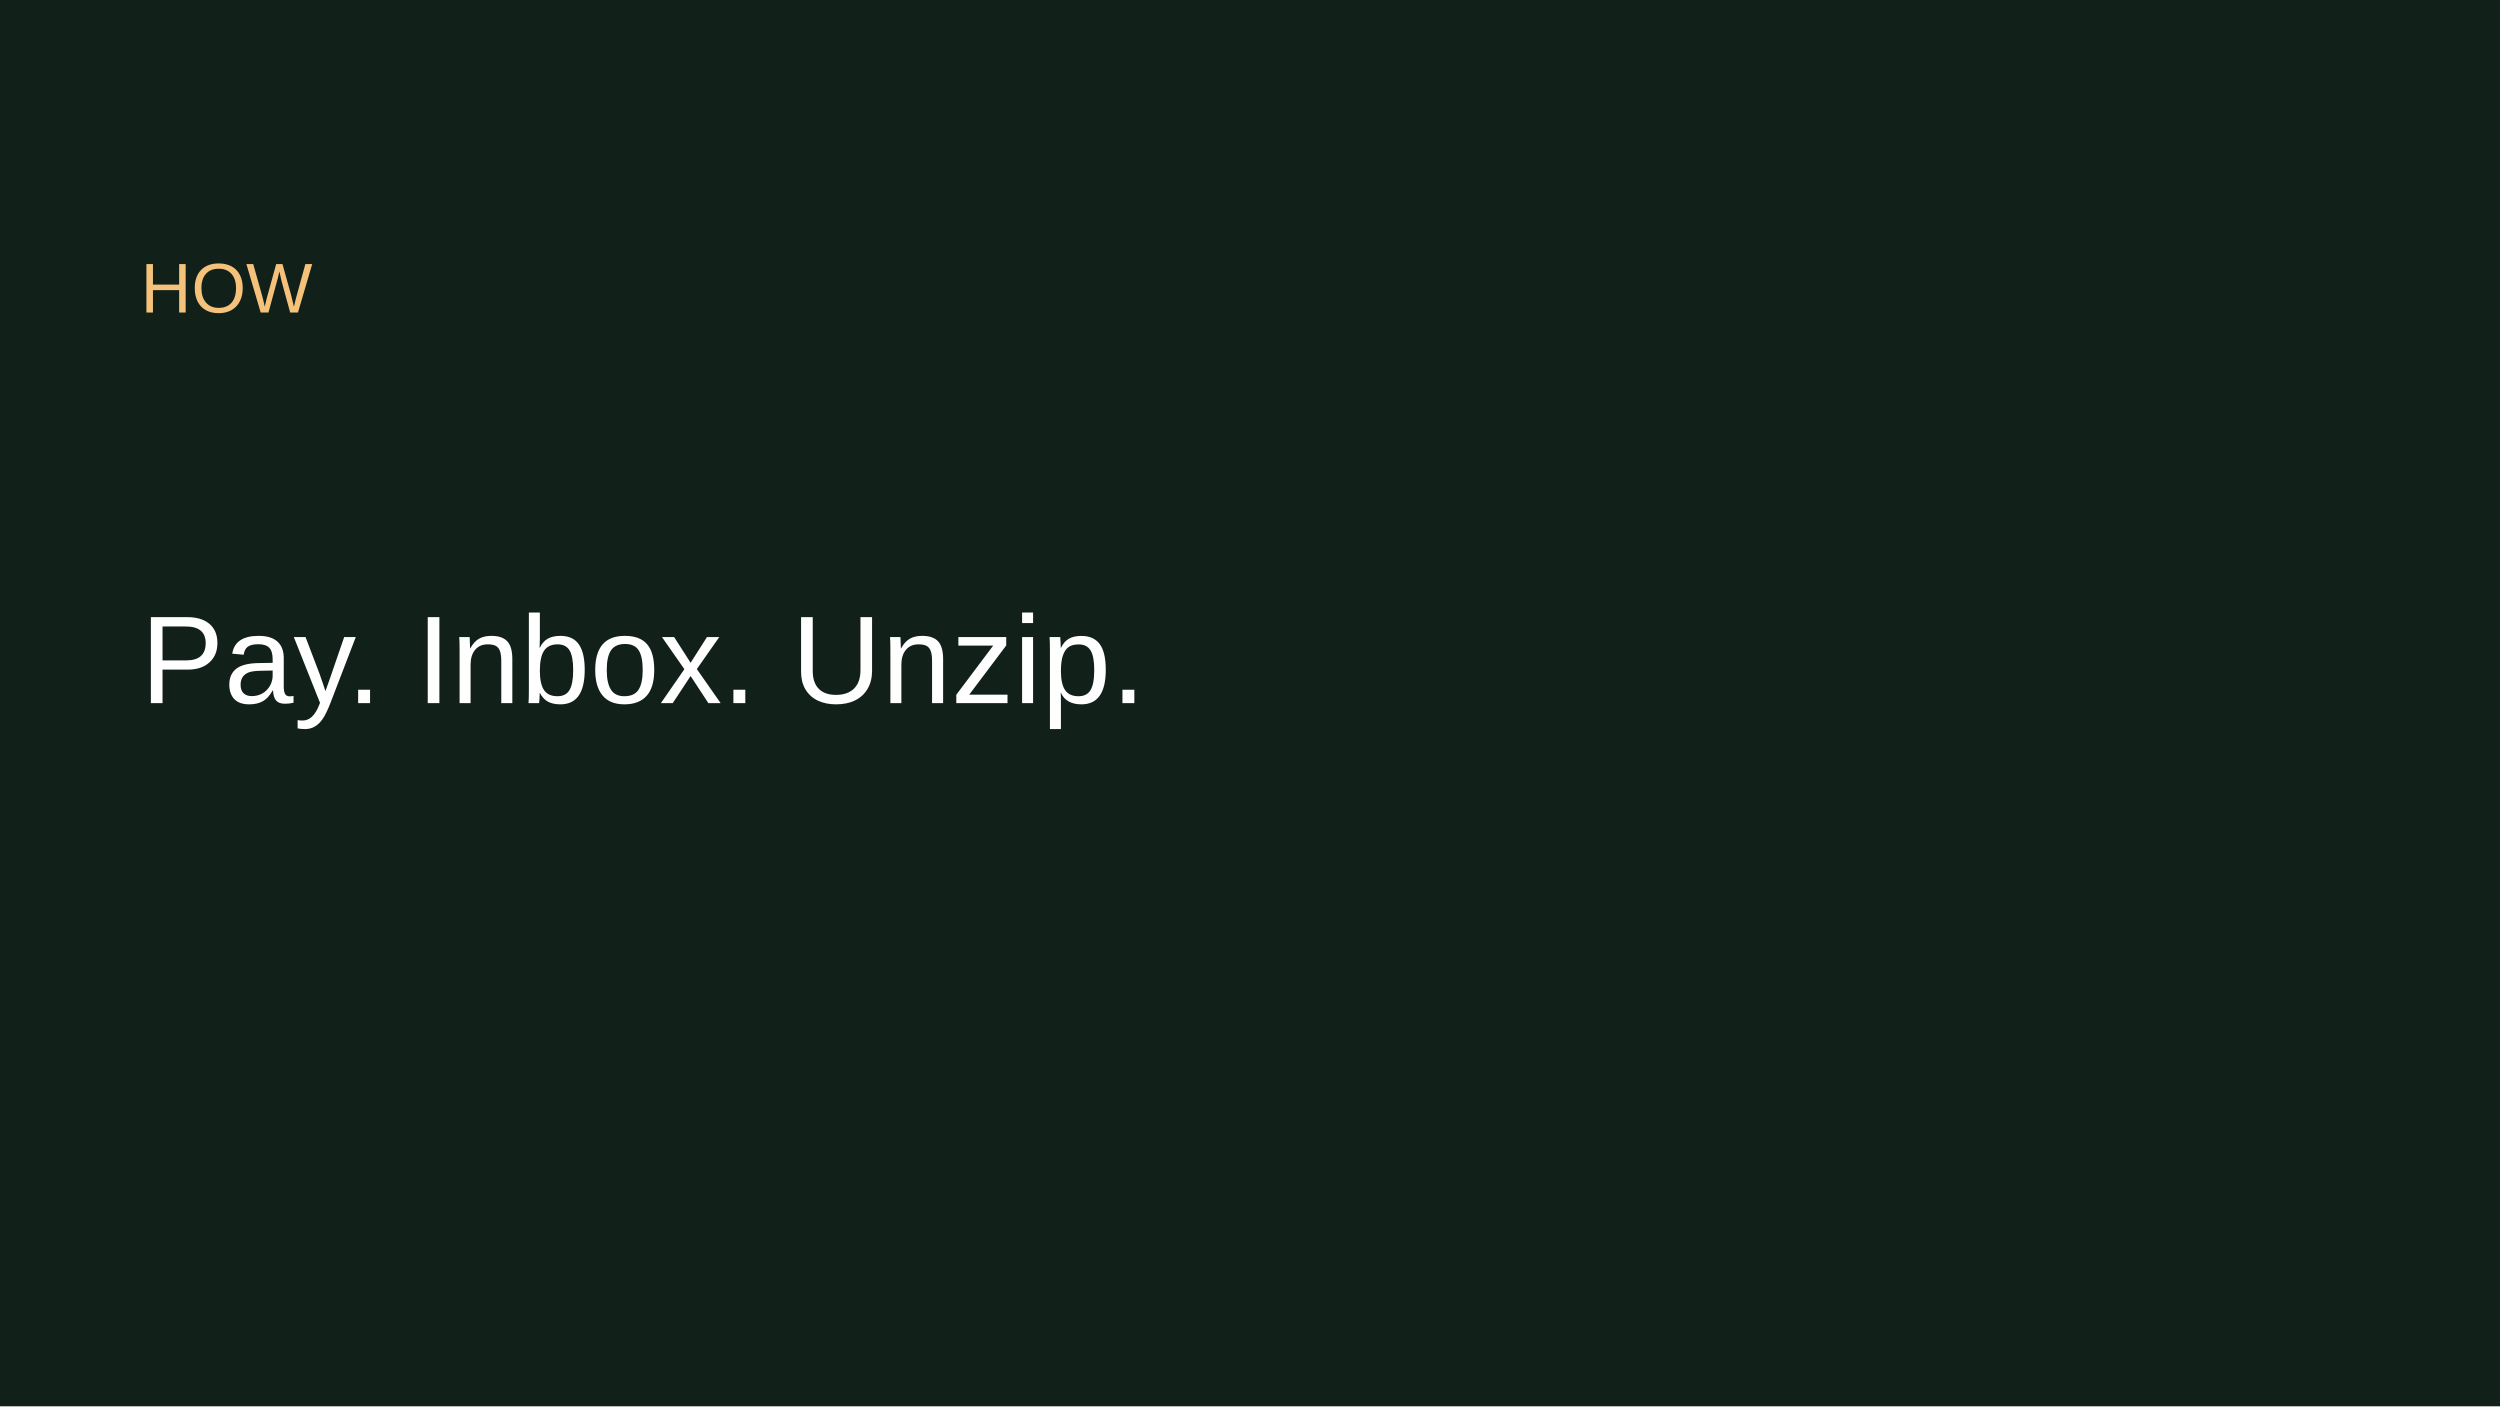
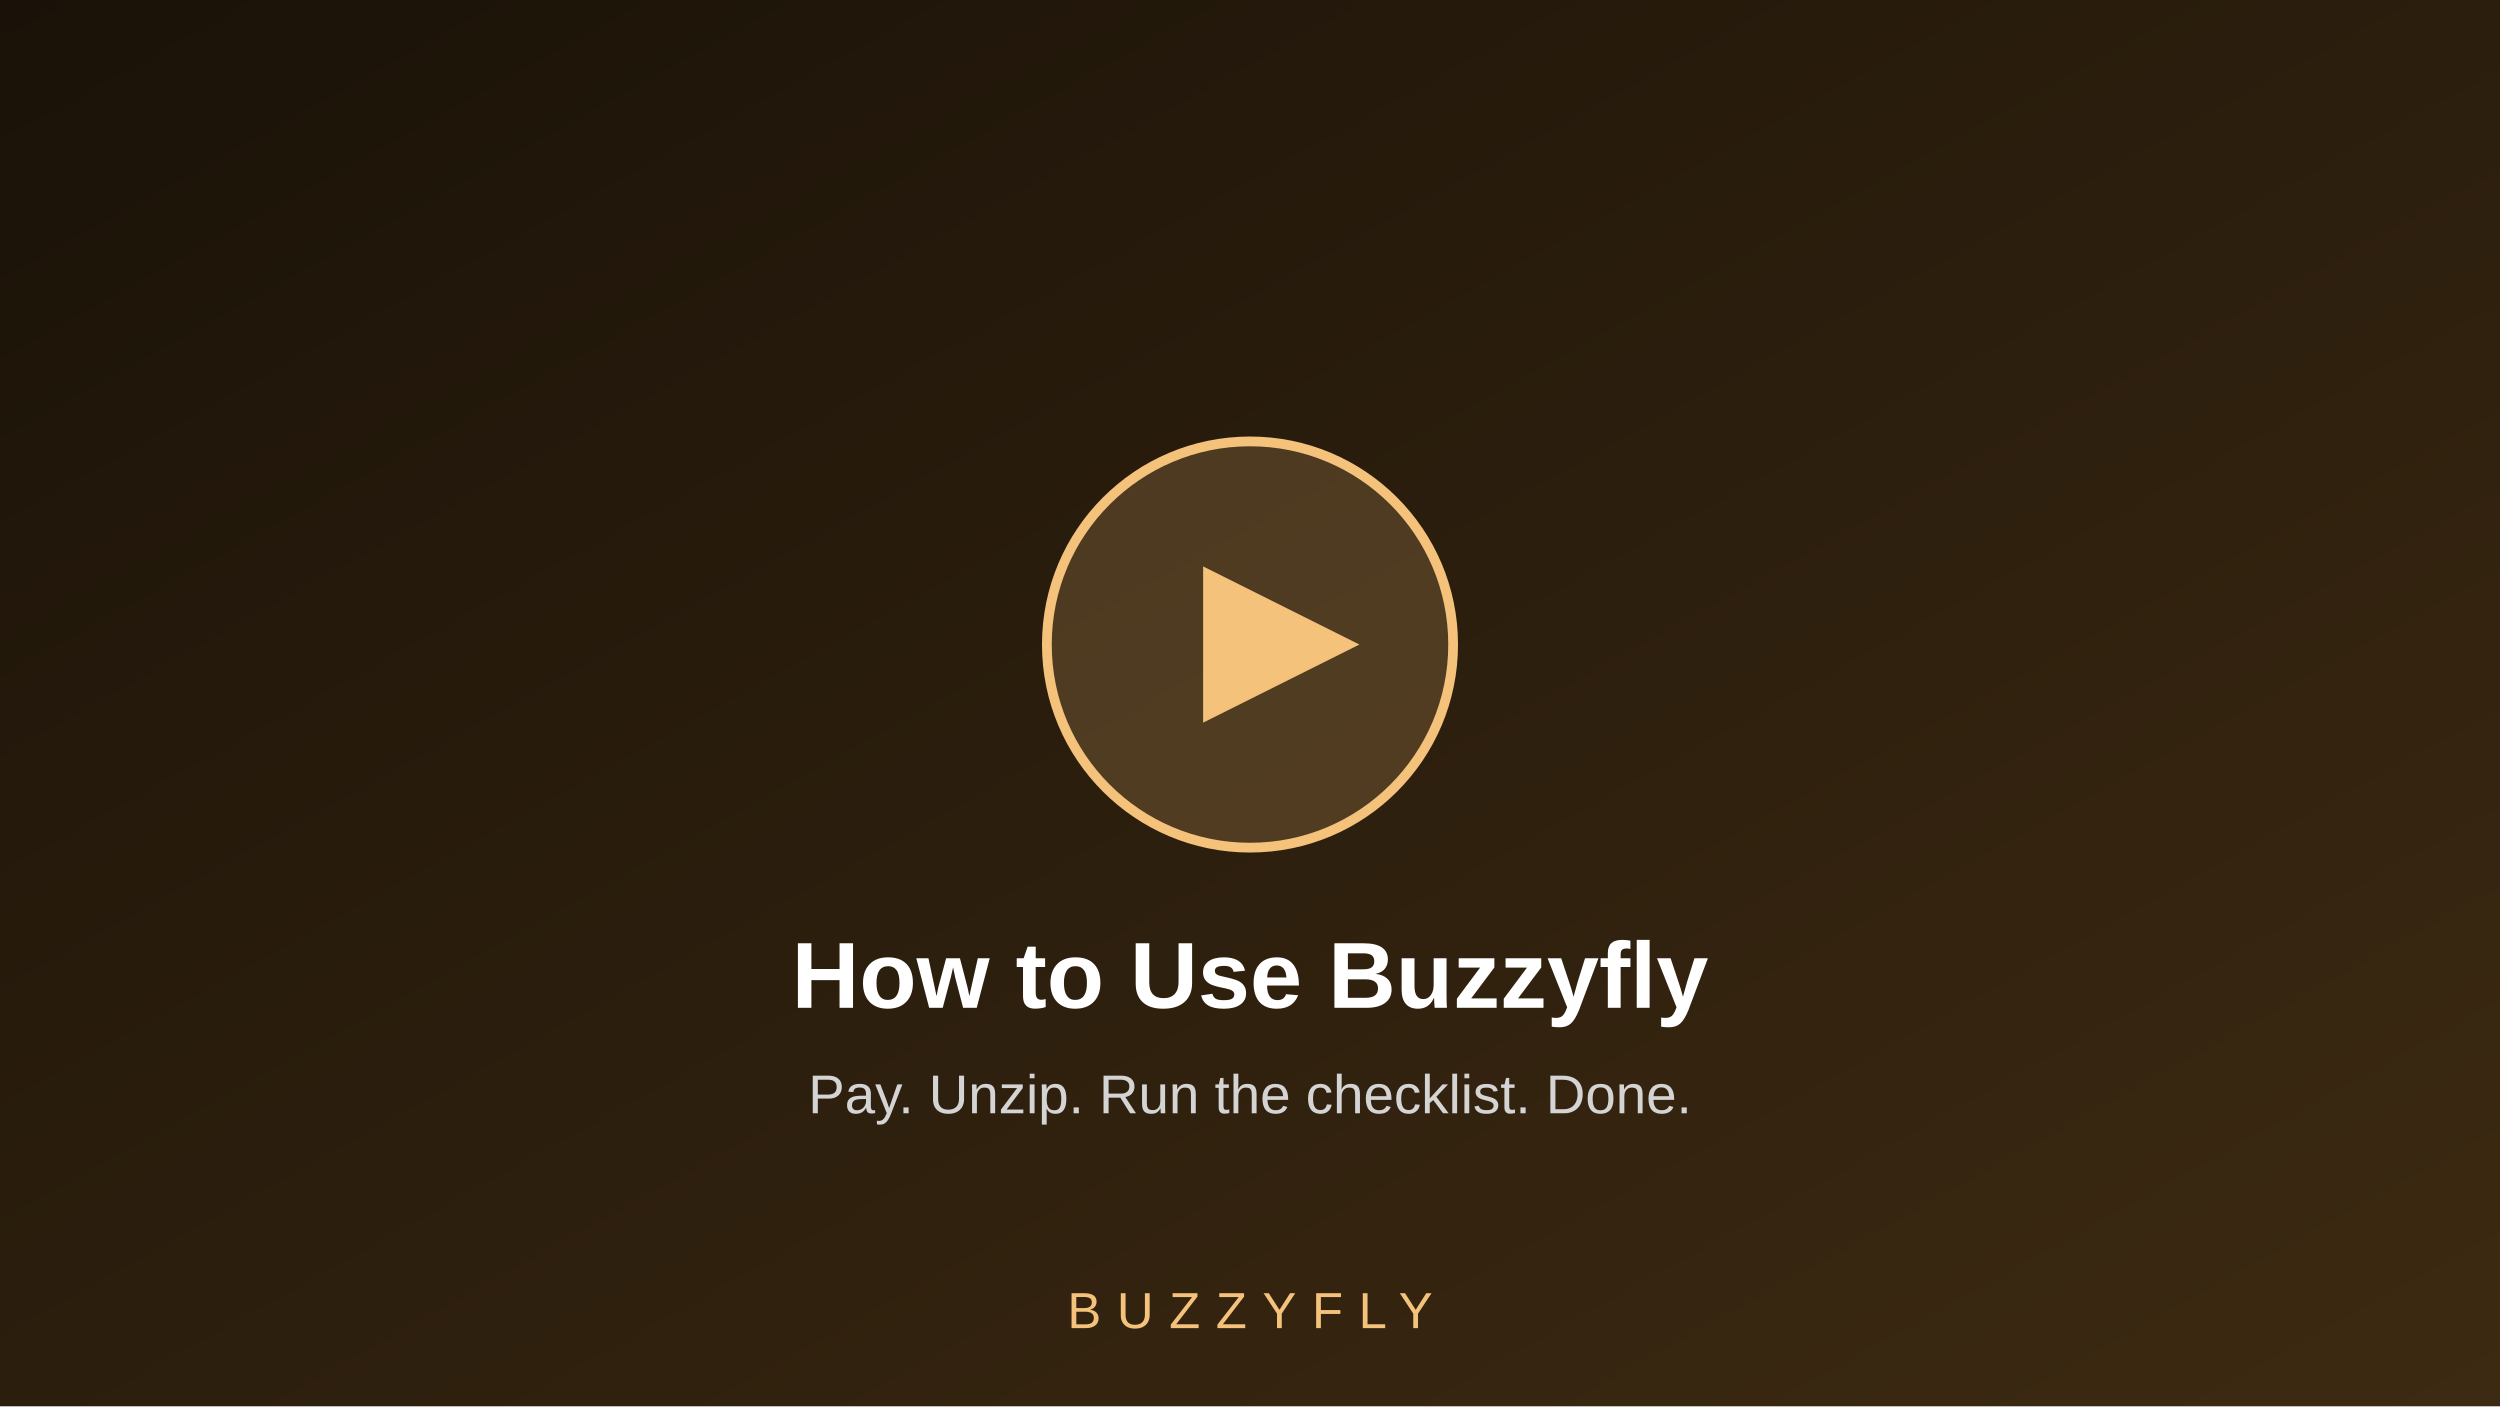
<svg xmlns="http://www.w3.org/2000/svg" viewBox="0 0 640 360">
-   <rect width="640" height="360" fill="#12201a" />
-   <text x="36" y="80" fill="#f4c27a" font-family="Arial" font-size="18">HOW</text>
-   <text x="36" y="180" fill="#fff" font-family="Arial" font-size="32">Pay. Inbox. Unzip.</text>
+   <defs>
+     <linearGradient id="bg" x1="0" y1="0" x2="1" y2="1">
+       <stop offset="0%" stop-color="#1a1208" />
+       <stop offset="100%" stop-color="#3d2a12" />
+     </linearGradient>
+   </defs>
+   <rect width="640" height="360" fill="url(#bg)" />
+   <circle cx="320" cy="165" r="52" fill="rgba(244,194,122,0.18)" stroke="#f4c27a" stroke-width="2.5" />
+   <polygon points="308,145 308,185 348,165" fill="#f4c27a" />
+   <text x="320" y="258" text-anchor="middle" font-family="Arial,sans-serif" font-size="24" fill="#fff" font-weight="bold">How to Use Buzzyfly</text>
+   <text x="320" y="285" text-anchor="middle" font-family="Arial,sans-serif" font-size="14" fill="#d4d4d4">Pay. Unzip. Run the checklist. Done.</text>
+   <text x="320" y="340" text-anchor="middle" font-family="Arial,sans-serif" font-size="13" fill="#f4c27a" letter-spacing="4">BUZZYFLY</text>
</svg>
